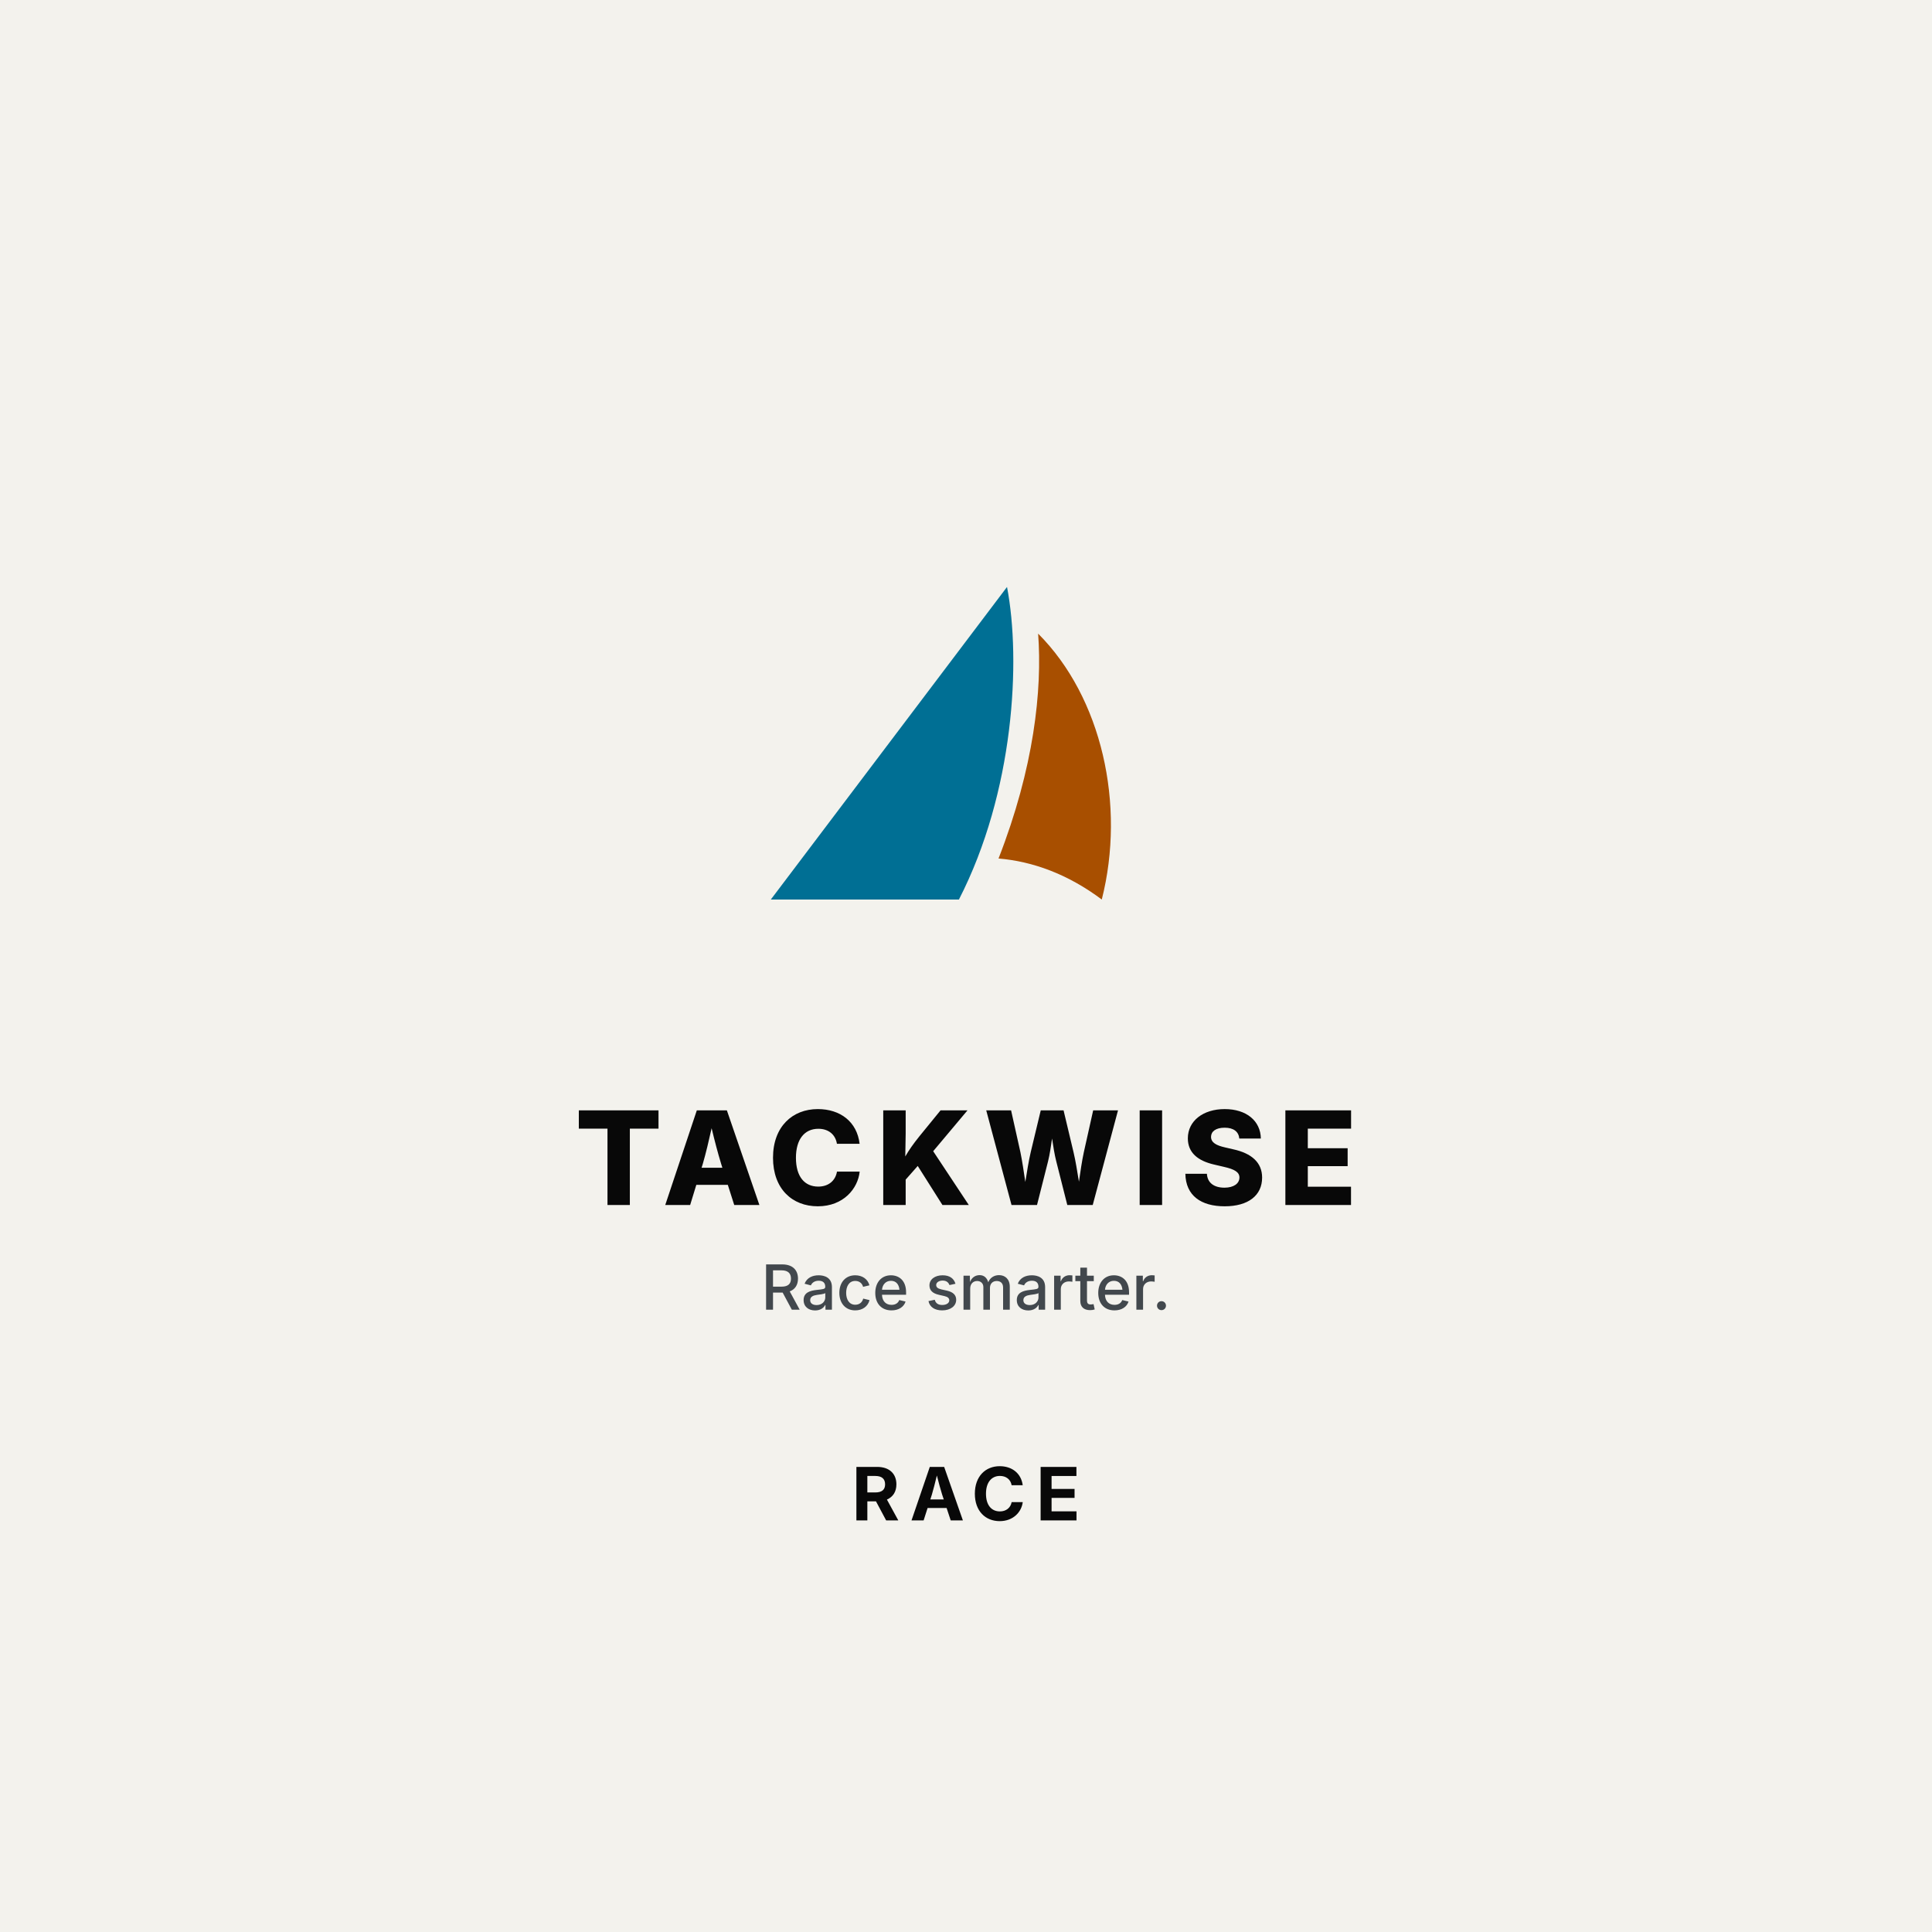
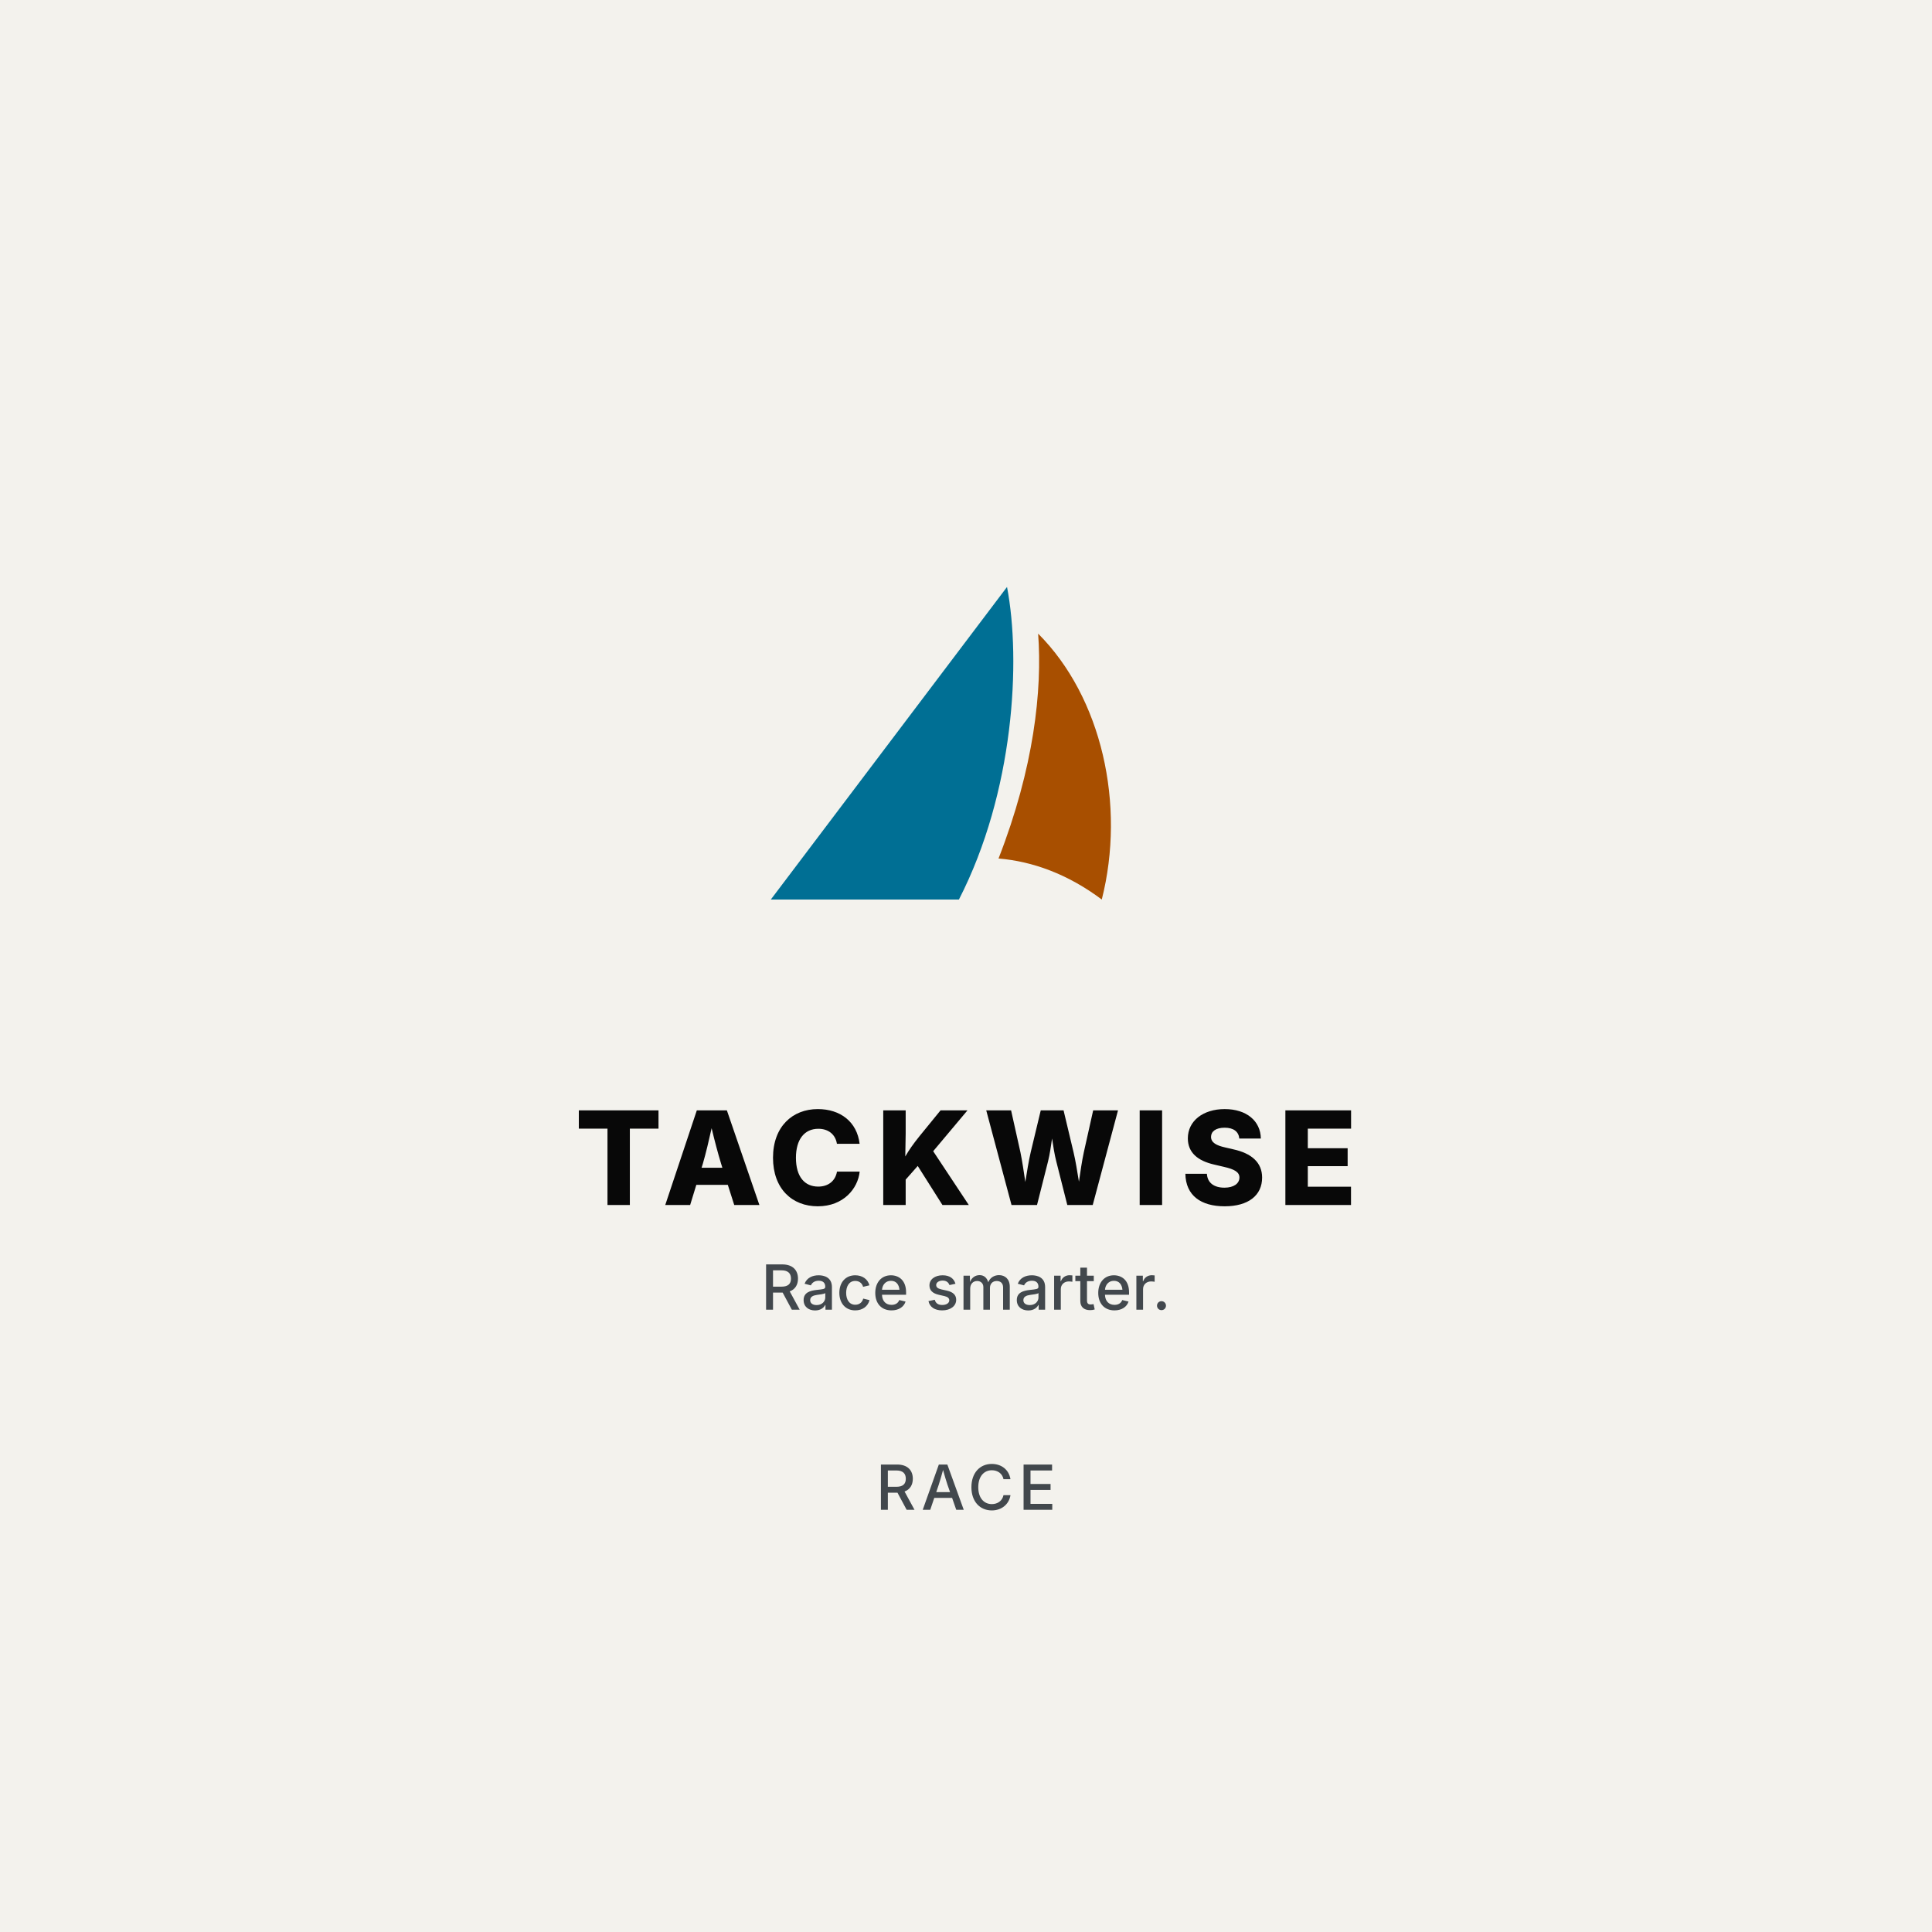
<svg xmlns="http://www.w3.org/2000/svg" width="2732" height="2732" viewBox="0 0 2732 2732" fill="none">
  <rect width="2732" height="2732" fill="#F3F2ED" />
  <g transform="translate(1006 684) scale(2)">
    <path fill="#006F94" d="M42 294 209 73c10 52 5 145-34 221H42Z" />
    <path fill="#A84F00" d="M231 106c45 45 62 121 45 188-24-18-49-27-73-29 25-64 31-119 28-159Z" />
  </g>
  <text x="1366" y="1704" fill="#080808" font-family="Inter, Arial, sans-serif" font-size="184" font-weight="800" letter-spacing="16" text-anchor="middle">TACKWISE</text>
  <text x="1366" y="1852" fill="#42484D" font-family="Inter, Arial, sans-serif" font-size="88" font-weight="500" text-anchor="middle">Race smarter.</text>
-   <text x="1366" y="2150" fill="#080808" font-family="Inter, Arial, sans-serif" font-size="104" font-weight="700" letter-spacing="14" text-anchor="middle">RACE</text>
+   <text x="1366" y="2135" fill="#42484D" font-family="Inter, Arial, sans-serif" font-size="88" font-weight="500" letter-spacing="7" text-anchor="middle">RACE</text>
</svg>
